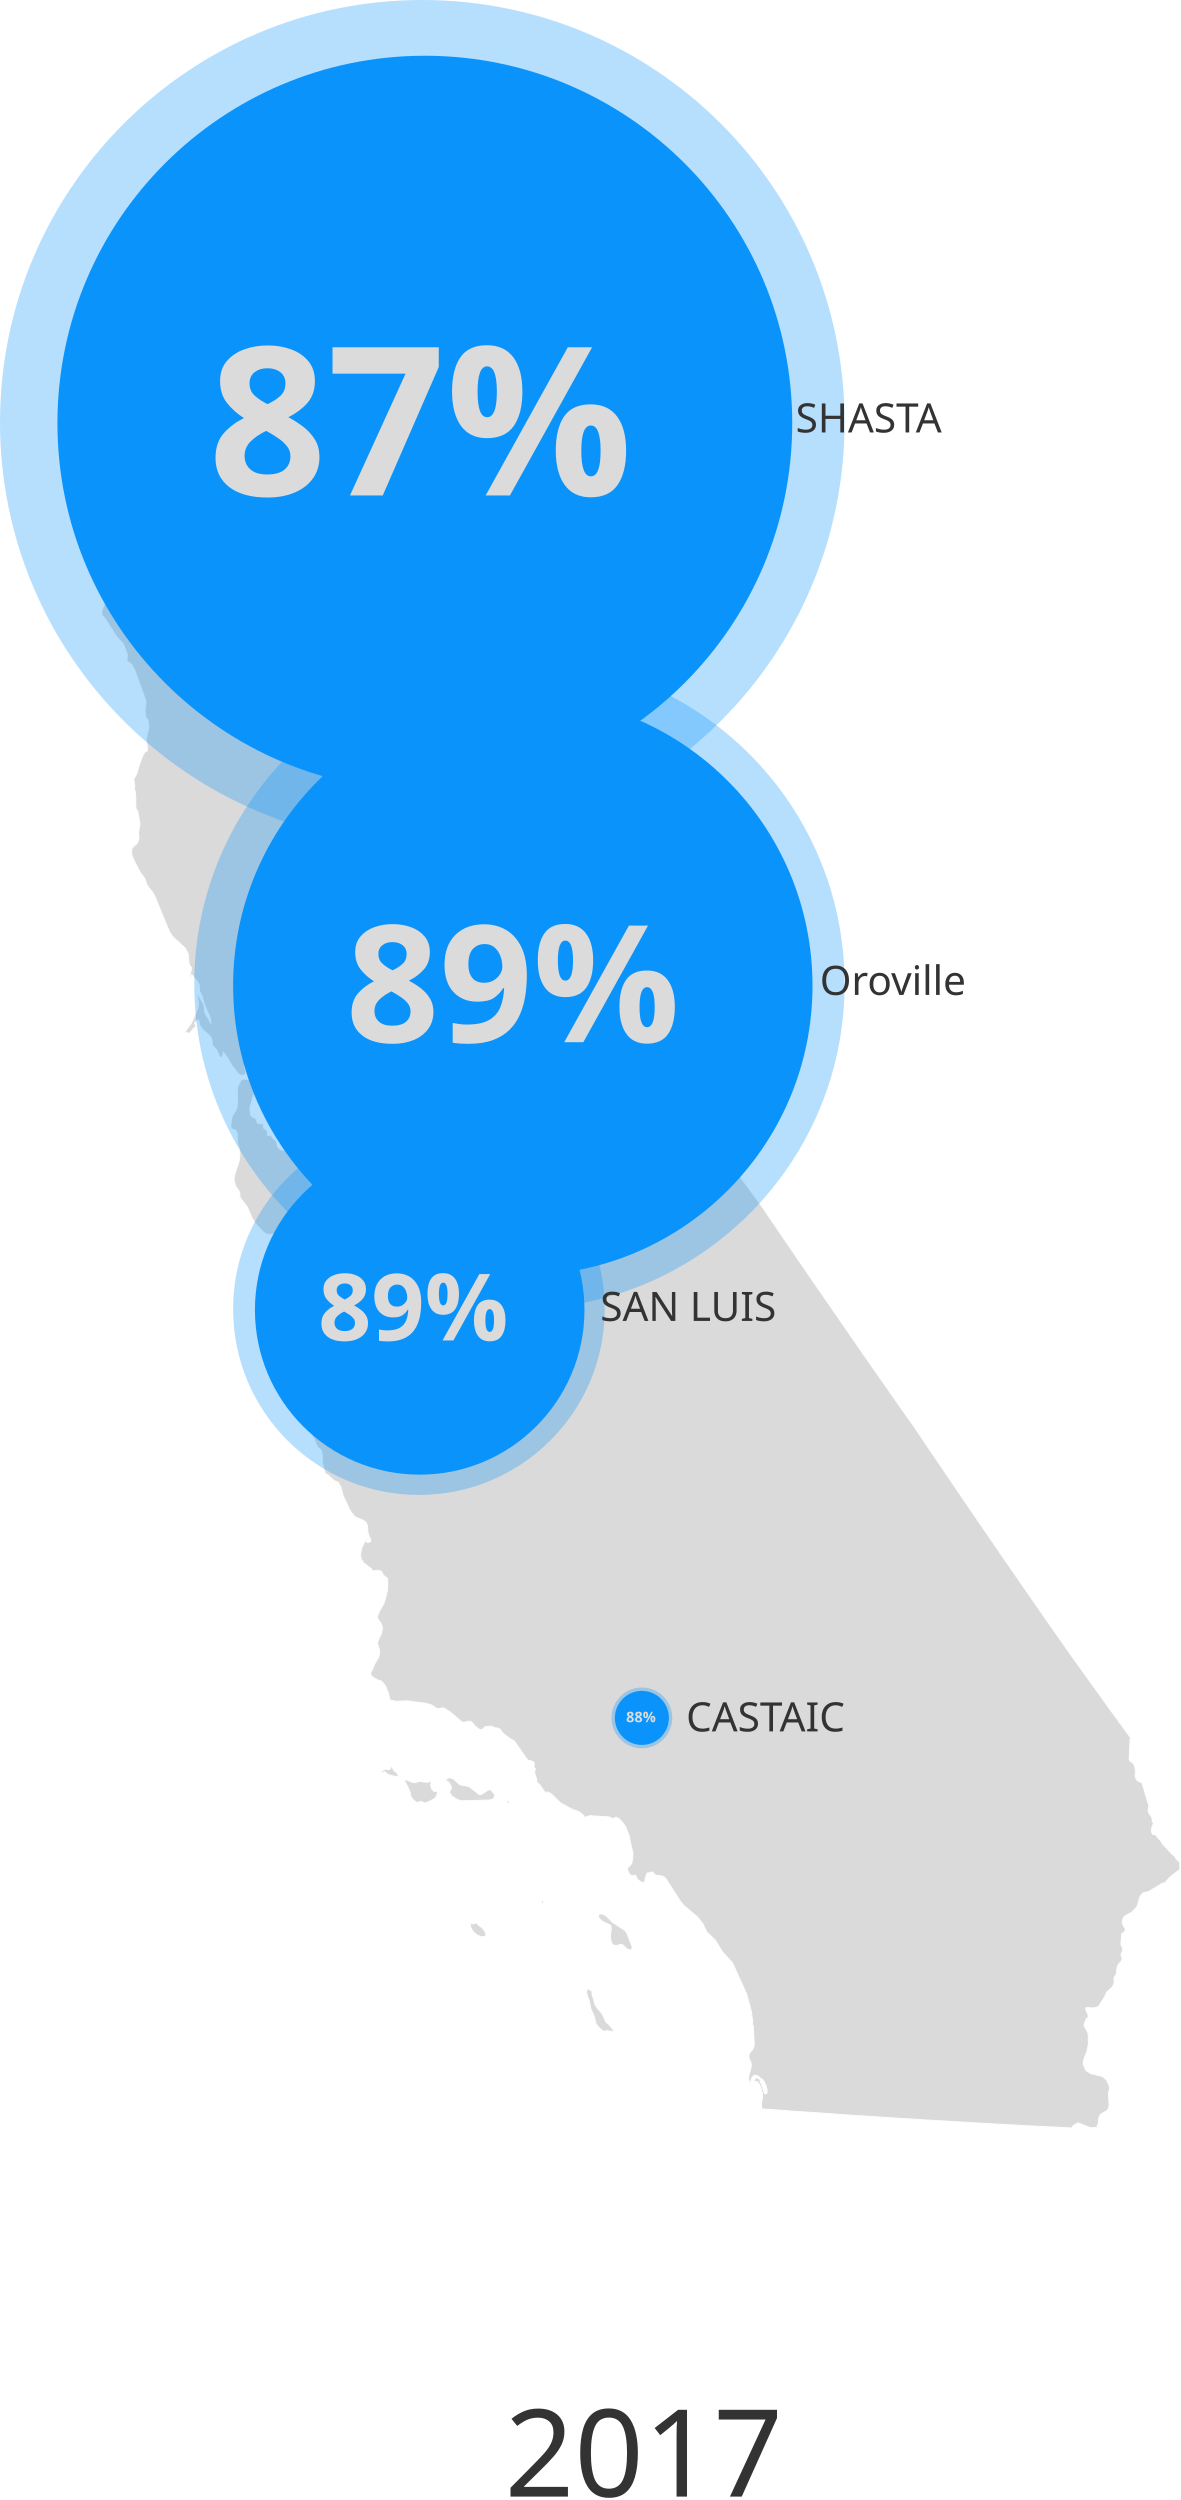
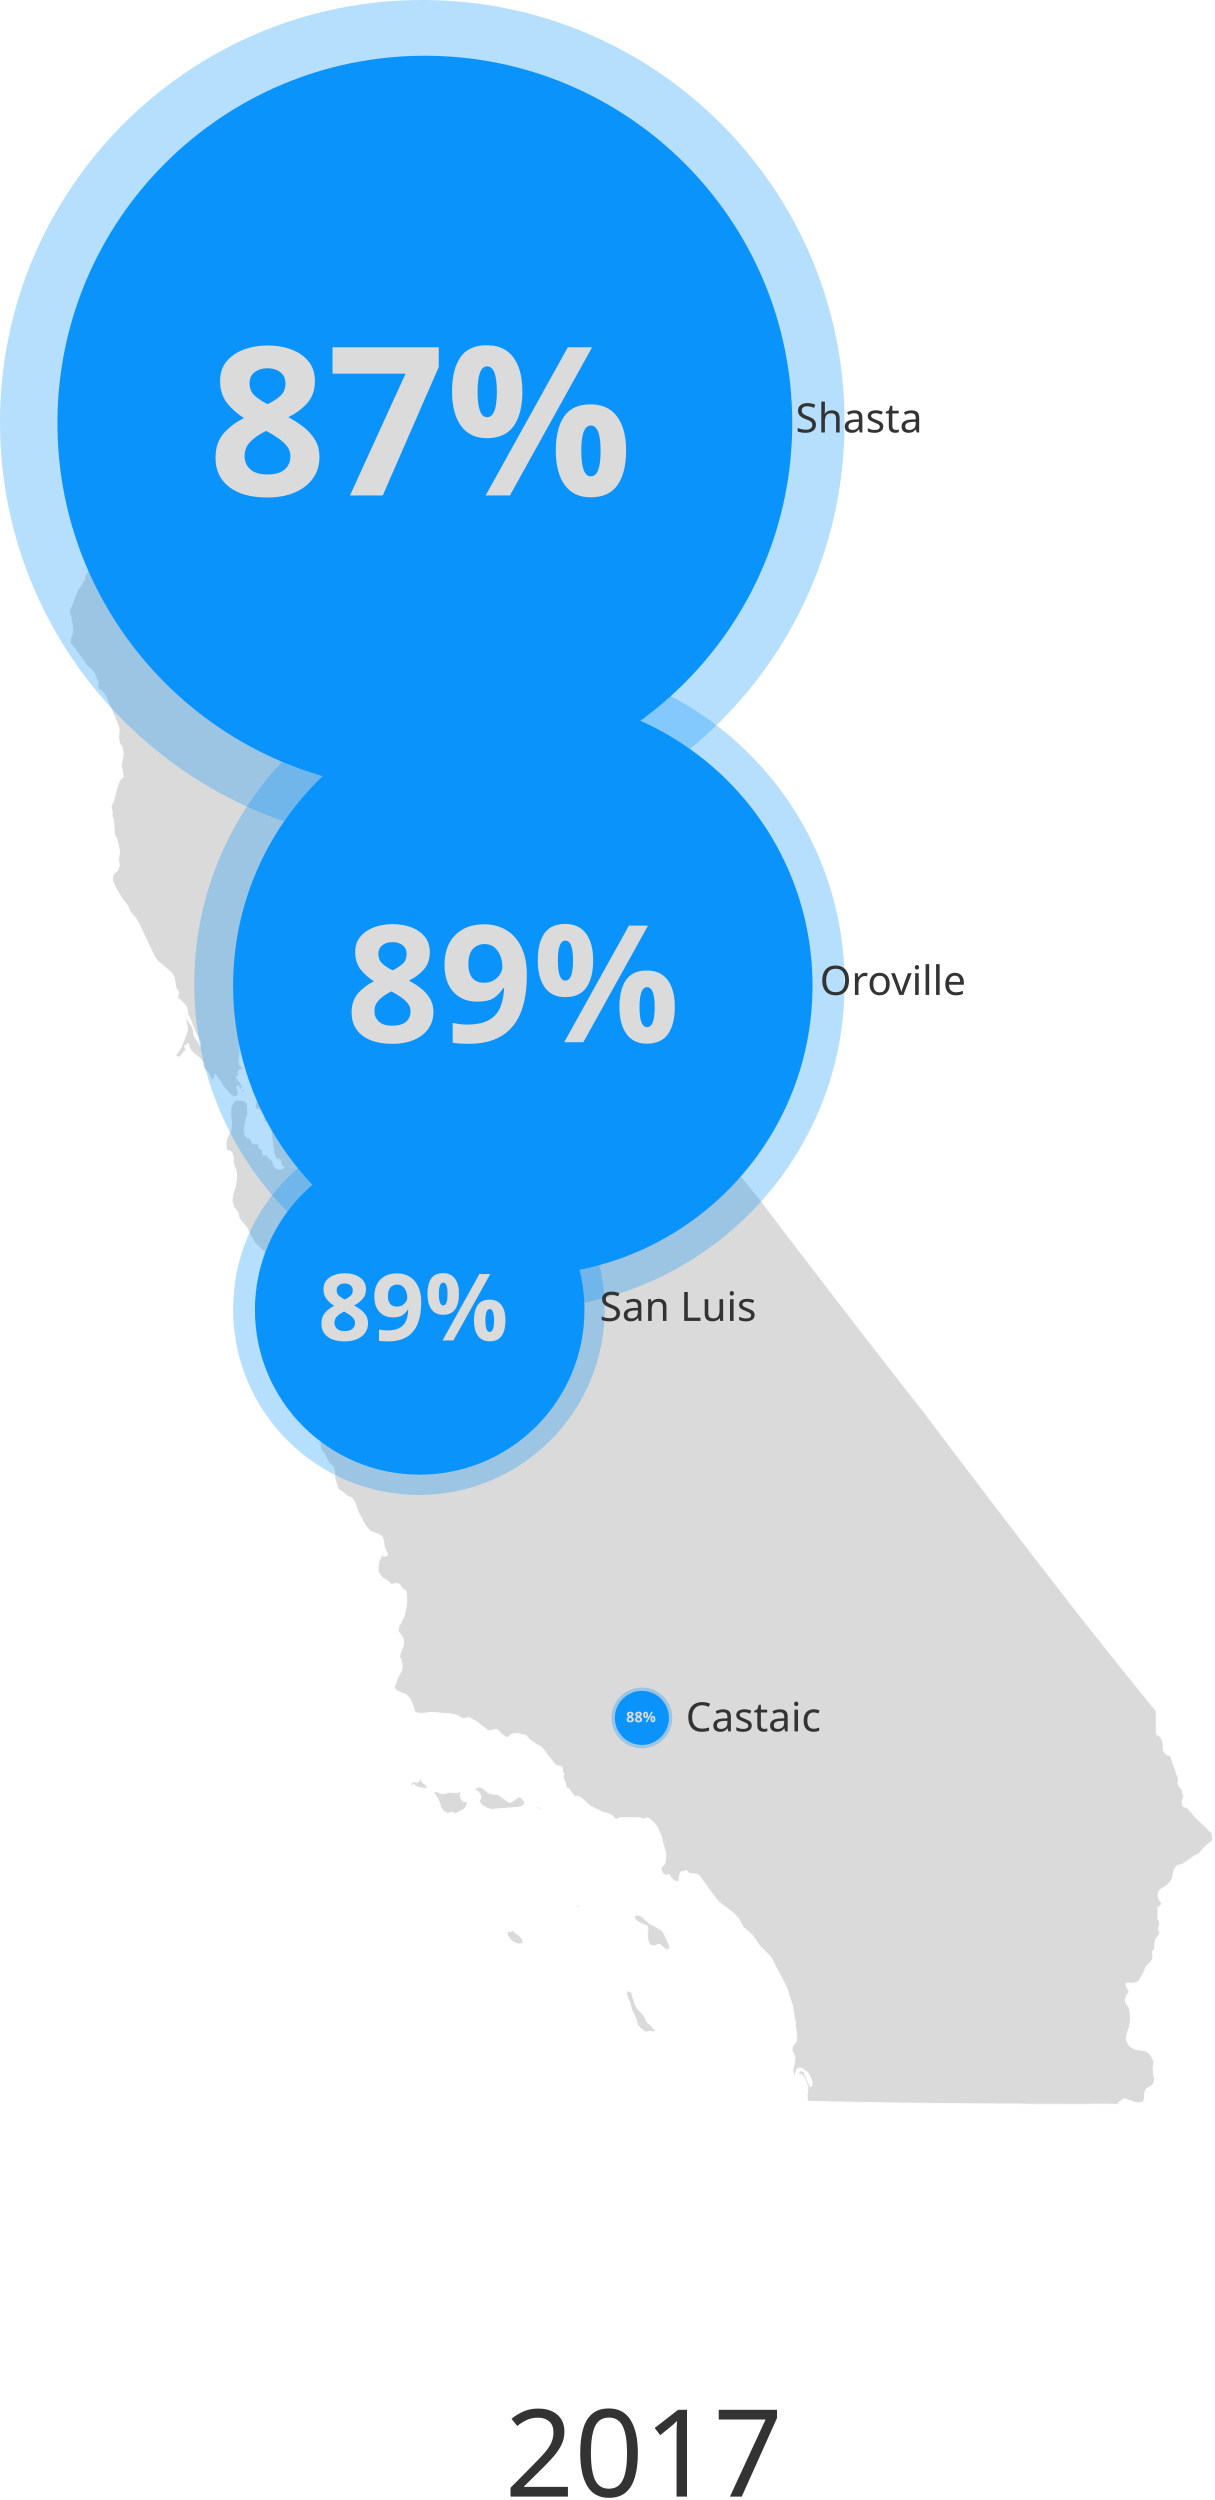
- <svg xmlns="http://www.w3.org/2000/svg" width="699px" height="1480px" viewBox="0 0 699 1480" version="1.1">
+ <svg xmlns="http://www.w3.org/2000/svg" width="719px" height="1480px" viewBox="0 0 719 1480" version="1.1">
  <defs />
  <g id="Page-1" stroke="none" stroke-width="1" fill="none" fill-rule="evenodd">
    <g id="Reservior" transform="translate(-9084, -183)">
      <g id="2017" transform="translate(9084, 183)">
-         <g id="US-States/State-Shapes/California" opacity="0.305" transform="translate(60, 194)">
+         <g id="US-States/State-Shapes/California" opacity="0.305" transform="translate(379.5, 727) rotate(-3) translate(-379.5, -727) translate(60, 194)">
          <path d="M298.715,1003.03 L296.563,998.311 L293.4,994.51 L292.128,992.458 L291.454,989.497 L291.117,988.727 L290.78,987.67 L290.512,986.45 L290.512,985.463 L290.313,984.545 L289.501,984.095 L288.491,983.714 L287.686,983.03 L287.15,985.385 L287.954,988.199 L288.965,990.943 L289.701,995.039 L291.922,1000.068 L292.733,1003.947 L294.142,1005.836 L295.827,1007.437 L297.168,1008.354 L297.91,1008.587 L298.447,1008.432 L298.983,1008.206 L299.526,1008.129 L301.61,1008.587 L302.552,1008.587 L303.494,1008.206 L300.468,1004.475 L298.715,1003.03 L298.715,1003.03 Z M225.529,947.29 L223.308,945.766 L223.04,945.315 L221.967,944.165 L221.156,944.709 L220.214,944.934 L219.278,944.787 L218.33,944.095 L218.735,947.212 L220.214,949.723 L222.434,951.549 L225.13,952.606 L227.749,952.155 L227.413,949.956 L225.529,947.29 L225.529,947.29 Z M310.218,949.039 L304.229,945.012 L303.019,944.398 L298.584,939.983 L296.7,939.074 L294.885,938.996 L294.074,940.294 L294.748,941.74 L296.295,943.178 L298.11,944.243 L299.526,944.787 L301.41,945.696 L301.878,947.29 L301.41,951.549 L301.479,953.904 L301.878,955.809 L302.751,957.177 L304.367,957.861 L305.109,957.783 L307.124,957.177 L307.935,957.107 L308.877,957.558 L311.16,959.835 L312.57,960.364 L313.849,960.061 L314.392,958.7 L311.098,950.477 L310.218,949.039 L310.218,949.039 Z M195.529,865.005 L194.993,862.572 L195.529,859.991 L194.189,860.831 L192.841,861.134 L188.33,860.528 L187.388,860.753 L186.515,861.134 L185.305,861.359 L183.689,860.979 L180.733,859.688 L179.186,860.069 L180.396,861.818 L181.675,864.399 L182.747,867.065 L183.015,869.039 L183.559,870.182 L184.899,871.775 L186.584,872.988 L187.925,872.988 L188.805,872.459 L189.541,872.537 L190.352,872.918 L191.562,873.369 L192.367,873.291 L196.74,871.091 L197.812,870.182 L198.624,868.736 L199.16,866.381 L196.939,866.529 L195.529,865.005 L195.529,865.005 Z M175.28,855.957 L174.675,855.273 L173.939,854.667 L173.128,854.131 L172.722,853.299 L172.392,852.312 L171.718,851.402 L171.113,853.221 L170.034,853.68 L167.751,853.377 L166.204,854.286 L165.798,855.273 L166.403,855.654 L167.545,854.745 L169.498,856.26 L171.381,857.1 L175.954,857.939 L175.686,856.874 L175.28,855.957 L175.28,855.957 Z M231.112,866.148 L230.575,865.775 L229.702,865.464 L228.492,866 L225.192,868.207 L224.587,868.363 L223.713,868.363 L217.793,863.715 L216.315,863.256 L213.152,862.805 L211.873,862.269 L208.312,859.004 L206.29,858.468 L205.685,858.468 L205.149,858.693 L204.275,859.307 L203.739,859.844 L204.138,860.295 L205.348,860.831 L206.159,861.818 L206.826,863.031 L207.37,864.469 L206.022,866.909 L207.507,869.272 L210.395,871.169 L212.953,872.078 L229.902,871.62 L231.786,871.014 L232.728,869.956 L232.996,868.511 L232.796,868.285 L231.112,866.148 L231.112,866.148 Z M638.346,909.948 L638.484,908.58 L636.325,906.458 L635.589,905.238 L634.915,904.476 L633.705,903.489 L628.122,897.48 L627.18,895.809 L626.843,895.428 L625.502,894.06 L625.234,893.672 L624.691,892.84 L624.423,892.537 L624.155,892.381 L623.818,892.234 L622.807,892.078 L622.401,891.853 L622.071,891.324 L621.796,890.64 L621.734,889.342 L621.734,888.425 L621.796,888.355 L622.339,886.831 L622.876,885.471 L622.271,884.329 L622.133,884.243 L622.002,882.121 L621.329,880.978 L620.455,879.991 L619.713,878.165 L619.713,877.481 L620.118,875.125 L620.118,874.286 L619.85,873.757 L619.582,873.291 L616.082,861.359 L614.13,860.675 L612.72,859.385 L611.977,857.333 L612.184,854.434 L612.046,853.151 L611.641,851.48 L610.967,849.949 L609.956,849.195 L608.883,848.589 L608.485,847.29 L609.083,835.281 L609.151,834.519 L597.112,818.017 L585.203,801.438 L572.826,784.174 L561.33,767.75 L551.168,753.144 L541.012,738.477 L530.918,723.801 L520.9,709.196 L510.875,694.513 L500.857,679.768 L490.894,665.092 L481.007,650.417 L469.572,634.21 L446.971,601.82 L435.805,585.544 L424.57,569.345 L413.404,553.076 L402.306,536.799 L391.277,520.523 L377.017,500.982 L362.818,481.44 L348.695,461.821 L334.634,442.195 L320.649,422.584 L306.718,402.895 L292.864,383.182 L279.078,363.493 L279.277,362.133 L280.219,356.576 L283.176,338.247 L286.07,320.004 L300.867,228.741 L303.762,210.498 L309.682,174.152 L312.57,155.893 L318.497,119.547 L321.384,101.451 L324.348,83.278 L327.236,65.175 L309.544,61.444 L291.853,57.728 L274.23,53.99 L256.607,50.119 L238.916,46.318 L221.293,42.361 L203.67,38.413 L186.041,34.371 L168.425,30.344 L150.802,26.24 L133.173,22.128 L115.619,17.946 L97.989,13.687 L80.435,9.357 L62.874,5.02 L45.32,0.69 L44.983,0.535 L43.099,0.076 L43.505,2.059 L43.574,3.116 L43.505,4.274 L41.415,13.236 L40.541,14.76 L38.19,18.102 L35.831,20.309 L35.701,20.916 L37.784,22.509 L40.61,26.085 L42.694,30.049 L42.357,32.855 L41.958,34.371 L42.357,36.959 L42.694,39.392 L43.099,40.465 L43.237,41.071 L42.694,43.652 L42.563,44.647 L42.762,45.626 L43.168,46.543 L43.704,47.305 L44.378,47.919 L43.099,49.435 L42.9,52.622 L42.831,58.863 L42.088,61.755 L39.599,67.079 L38.059,72.101 L35.226,78.405 L33.281,81.522 L31.795,85.019 L30.386,86.232 L29.911,87.755 L29.643,89.582 L29.712,90.958 L29.313,92.326 L30.792,96.733 L31.06,99.018 L30.523,101.218 L23.593,114.914 L19.488,119.469 L18.346,121.451 L19.756,120.993 L21.241,119.547 L25.476,114.3 L25.882,114.075 L28.639,115.132 L29.444,114.914 L29.98,115.676 L30.248,115.824 L28.708,117.798 L27.292,118.326 L25.745,118.257 L23.792,118.56 L22.582,119.547 L20.093,123.045 L19.151,123.729 L18.209,127.607 L17.274,129.349 L15.857,128.136 L15.046,126.923 L15.183,126.543 L15.926,124.646 L16.325,123.962 L13.705,126.465 L12.021,128.595 L10.542,131.408 L10.611,131.719 L10.742,132.24 L10.81,132.706 L10.473,132.784 L10.205,132.784 L9.937,133.01 L9.669,133.313 L9.332,134.378 L6.644,137.79 L5.832,139.088 L4.622,141.599 L3.481,144.109 L3.006,145.703 L2.408,147.079 L1.39,148.602 L0.655,150.04 L0.586,151.408 L1.26,153.763 L2.071,160.231 L2.071,162.811 L0.387,167.226 L0.118,169.581 L0.992,170.949 L1.865,171.781 L9.195,183.122 L12.495,186.62 L13.506,188.283 L15.321,193.312 L15.39,194.066 L15.115,196.344 L15.252,197.261 L15.72,197.727 L17.274,198.784 L17.81,199.313 L19.556,202.205 L26.281,220.681 L26.35,222.43 L25.813,226.845 L26.082,229.278 L26.35,230.638 L26.687,231.322 L27.429,231.866 L27.629,232.776 L27.766,233.848 L27.966,234.905 L28.096,236.577 L26.556,243.502 L27.36,249.736 L26.955,250.576 L25.745,251.26 L24.603,253.234 L22.919,257.416 L20.904,264.101 L19.151,267.373 L19.825,271.252 L19.426,273.001 L19.893,273.84 L20.161,275.356 L20.361,278.177 L20.361,282.888 L20.629,285.173 L21.578,286.316 L22.857,293.77 L22.788,294.827 L22.045,298.17 L21.977,299.164 L22.245,301.372 L22.245,302.437 L21.44,304.862 L20.498,306.012 L19.357,306.689 L18.078,308.212 L17.81,311.259 L19.151,315.052 L22.857,322.204 L25.944,326.463 L26.35,327.683 L26.687,329.277 L27.897,331.174 L30.118,333.917 L31.795,336.879 L40.273,357.485 L42.157,360.377 L49.693,367.372 L51.309,370.419 L51.976,376.723 L53.392,379.086 L52.382,384.03 L52.925,385.779 L52.987,385.095 L53.461,383.035 L56.961,387.147 L57.896,389.051 L58.034,389.883 L58.034,391.857 L58.164,392.774 L59.649,395.891 L61.801,402.739 L63.954,407.216 L64.696,409.579 L64.696,412.02 L63.816,409.735 L62.338,407.52 L61.128,405.094 L60.99,402.281 L60.523,400.446 L57.628,395.363 L56.486,393.684 L57.497,400.065 L57.229,402.817 L53.055,412.09 L50.367,415.58 L49.624,417.026 L51.508,417.64 L52.045,417.64 L52.65,417.329 L52.787,417.104 L52.849,416.878 L53.929,415.736 L54.465,414.974 L55.208,414.22 L56.349,413.614 L55.881,413.155 L55.675,412.696 L55.208,411.181 L55.881,411.095 L56.418,410.792 L56.961,410.341 L57.497,409.657 L58.233,412.93 L59.849,415.355 L63.885,418.93 L64.222,419.389 L64.964,420.454 L65.501,421.822 L65.7,424.636 L66.374,425.693 L67.921,427.076 L68.664,428.211 L69.874,431.406 L70.678,432.09 L71.551,431.631 L72.163,430.341 L72.163,428.748 L75.388,433.38 L77.004,436.419 L79.087,438.86 L79.899,440.15 L80.971,441.518 L82.518,442.498 L84.134,442.739 L85.344,441.814 L85.544,440.073 L85.007,438.479 L84.739,437.189 L85.881,436.194 L86.218,437.873 L87.029,438.705 L87.765,438.324 L87.902,436.73 L87.359,435.129 L85.544,432.541 L84.801,431.025 L85.344,430.87 L86.08,430.263 L86.554,430.038 L86.018,428.825 L86.286,427.753 L87.16,426.991 L89.312,426.688 L88.775,425.623 L87.16,423.718 L86.96,421.752 L87.964,415.961 L88.101,413.303 L90.859,413.839 L92.743,413.761 L94.358,412.626 L96.181,410.186 L102.768,416.645 L103.71,418.627 L103.847,419.614 L104.452,420.609 L105.387,421.371 L107.546,422.358 L110.84,424.939 L112.256,425.242 L113.198,425.242 L114.133,424.783 L117.097,422.731 L117.633,422.203 L118.108,421.441 L118.912,419.537 L119.249,419.008 L120.053,418.479 L121.47,418.021 L122.879,417.718 L123.959,417.943 L124.97,419.233 L124.832,420.531 L122.948,423.415 L125.974,425.242 L129.473,426.307 L128.669,427.372 L128.263,427.753 L127.658,428.056 L128.463,428.592 L129.604,428.748 L130.952,428.67 L132.1,428.444 L132.368,427.372 L133.241,427.372 L135.662,428.444 L136.604,428.592 L139.361,428.592 L140.977,427.978 L142.861,426.307 L145.687,422.809 L146.085,422.964 L145.35,425.164 L144.408,426.913 L143.129,428.211 L141.582,429.051 L140.77,429.198 L139.966,429.198 L139.093,429.276 L138.35,429.812 L138.02,430.644 L137.951,431.554 L138.151,432.238 L138.687,432.696 L141.919,432.774 L143.734,432.463 L144.607,431.554 L144.875,430.186 L145.219,429.509 L146.422,428.367 L146.965,428.141 L147.364,428.444 L147.77,428.825 L148.306,429.128 L148.712,429.051 L149.386,428.289 L149.723,428.141 L151.4,428.444 L152.542,429.128 L153.422,429.96 L157.458,435.665 L158.599,436.419 L159.204,437.337 L160.146,439.241 L160.82,441.138 L160.69,441.892 L159.61,441.06 L158.4,439.466 L157.32,437.57 L156.922,436.039 L155.643,436.039 L154.158,434.826 L152.074,432.09 L151.875,431.406 L151.875,430.566 L151.737,429.735 L151.07,429.051 L150.328,428.973 L149.654,429.276 L149.118,429.735 L148.643,429.882 L147.096,429.432 L146.292,429.579 L145.817,430.341 L145.618,431.173 L145.281,432.16 L144.944,432.999 L144.538,433.302 L143.871,433.225 L143.06,433.45 L142.386,433.909 L142.056,434.523 L142.386,434.826 L144.339,436.039 L142.792,436.583 L141.314,436.039 L138.687,434.134 L130.285,431.173 L127.122,429.128 L118.706,426.004 L117.028,426.159 L113.329,427.83 L111.582,427.978 L110.235,427.146 L108.014,424.099 L106.604,423.268 L104.989,423.19 L103.778,423.718 L99.742,426.765 L98.938,426.991 L97.927,426.913 L97.253,426.54 L96.648,426.004 L96.105,425.934 L95.094,428.056 L94.022,429.432 L92.674,430.419 L91.464,430.419 L92.743,434.297 L95.3,436.419 L97.322,438.86 L97.116,443.796 L95.5,447.302 L95.032,449.501 L96.181,450.714 L97.59,451.328 L100.952,453.769 L102.163,454.981 L99,455.665 L99.405,455.891 L100.347,456.73 L99.605,458.09 L100.148,458.471 L102.094,458.549 L102.836,459.381 L103.105,460.298 L103.778,464.488 L104.72,476.73 L105.257,479.085 L106.13,480.756 L107.883,481.137 L108.282,481.44 L108.55,481.977 L108.825,482.886 L108.825,483.415 L108.619,484.021 L108.488,484.627 L108.688,484.93 L109.224,485.171 L110.304,486.081 L109.093,486.843 L107.546,486.913 L106.068,486.462 L104.789,485.475 L104.184,484.021 L103.71,482.124 L103.105,480.686 L102.163,480.531 L101.489,479.699 L100.884,478.627 L100.217,477.943 L98.532,478.323 L98.264,477.484 L98.195,476.264 L98.065,475.354 L97.116,474.445 L96.38,474.142 L95.967,473.535 L96.105,471.786 L95.699,471.328 L93.279,471.18 L92.475,470.955 L91.663,468.669 L91.264,468.048 L90.728,467.674 L89.449,467.294 L88.913,466.835 L88.17,465.7 L88.17,464.938 L88.232,464.107 L87.902,462.739 L88.033,461.744 L89.649,455.51 L89.985,454.678 L90.591,454.22 L91.801,453.994 L90.659,453.769 L90.384,453.155 L90.591,452.393 L90.659,451.553 L90.453,447.302 L89.917,446.081 L88.5,445.405 L85.482,444.861 L83.928,444.861 L82.718,445.475 L80.765,449.12 L80.435,453.535 L80.634,458.09 L80.229,461.977 L79.424,463.726 L77.678,466.384 L76.935,468.669 L76.598,473.232 L77.272,474.289 L78.145,474.67 L79.019,474.896 L79.761,475.432 L80.497,477.414 L80.497,481.899 L80.971,483.943 L81.645,485.778 L81.982,487.985 L81.982,490.263 L81.776,492.315 L80.634,496.574 L79.218,500.298 L78.482,504.021 L79.424,508.133 L81.178,510.566 L81.913,512.089 L81.982,514.064 L82.45,515.432 L86.355,520.453 L89.312,527.223 L91.065,530.192 L95.837,535.276 L97.116,536.193 L98.663,536.799 L100.416,536.799 L102.094,536.496 L103.51,536.652 L104.521,538.175 L107.141,537.033 L109.293,537.258 L111.039,538.937 L112.524,542.124 L115.082,551.933 L116.286,555.058 L113.735,560.903 L114.271,561.44 L114.876,561.743 L115.55,561.743 L116.224,561.44 L116.354,562.279 L116.354,562.963 L116.155,563.577 L115.749,564.184 L114.133,563.266 L113.129,562.886 L112.387,563.803 L111.177,568.505 L110.166,570.41 L109.025,572.089 L107.746,573.457 L106.13,573.985 L105.057,572.998 L104.184,571.475 L102.836,570.565 L101.557,571.094 L100.279,572.47 L98.333,575.96 L99.405,576.644 L100.217,577.631 L100.952,578.323 L101.557,579.232 L101.626,580.686 L101.152,581.517 L99.742,581.37 L99.268,582.201 L99.206,584.02 L100.079,589.205 L100.079,593.604 L99.474,598.019 L99.474,598.859 L99.873,601.968 L99.873,603.181 L99.811,603.95 L99.873,604.556 L100.217,605.629 L100.884,606.461 L101.557,607.067 L102.094,607.829 L102.094,609.267 L102.231,610.332 L102.836,611.544 L103.641,612.469 L105.662,613.682 L111.651,620.452 L113.267,623.499 L115.749,631.256 L116.286,635.127 L116.829,637.11 L117.839,638.167 L119.517,638.773 L120.796,639.846 L121.807,641.136 L122.474,642.652 L122.948,644.401 L123.216,646.46 L123.285,648.668 L123.086,651.023 L123.148,653.067 L123.959,654.824 L125.974,657.793 L127.184,661.058 L127.995,662.582 L130.285,664.711 L130.752,667.144 L130.752,671.707 L132.499,678.392 L133.984,679.076 L137.752,682.504 L140.234,683.569 L141.919,686.608 L143.266,691.862 L145.219,695.733 L146.759,699.309 L148.444,701.967 L150.259,704.019 L155.038,706.001 L156.715,707.299 L157.389,708.737 L157.589,710.331 L157.795,713.152 L158.125,714.443 L159.204,716.953 L159.541,718.469 L158.262,719.075 L157.121,719.005 L156.784,718.321 L157.726,716.728 L157.32,715.966 L154.226,722.045 L153.491,725.62 L153.422,727.369 L153.889,729.04 L155.436,731.396 L159.473,734.365 L161.088,736.261 L161.494,735.881 L162.835,735.655 L164.451,735.733 L165.53,736.114 L166.066,736.798 L167.146,738.702 L167.751,739.153 L168.961,739.992 L169.429,740.599 L169.566,743.793 L169.36,747.369 L168.487,751.248 L167.345,755.119 L164.052,760.979 L163.378,763.257 L163.577,764.174 L165.393,766.84 L165.867,767.672 L166.135,768.589 L166.335,769.499 L166.335,770.633 L165.798,772.996 L164.052,776.727 L163.378,778.927 L164.052,780.598 L164.519,782.573 L164.788,784.633 L164.121,787.213 L163.172,788.884 L162.299,790.182 L161.556,791.628 L160.284,794.667 L159.342,796.183 L159.61,797.474 L160.353,798.624 L162.168,799.689 L164.251,800.909 L165.936,801.212 L168.287,804.244 L169.834,808.13 L170.907,812.382 L174.07,813.144 L181.269,812.918 L192.367,814.434 L195.866,815.507 L198.761,817.559 L202.728,817.108 L206.764,819.689 L213.627,825.549 L215.036,825.549 L216.789,825.083 L218.467,824.935 L219.609,825.775 L220.42,826.84 L221.898,828.355 L223.583,829.646 L224.862,830.104 L225.866,829.568 L226.608,828.736 L227.481,828.13 L231.318,827.897 L232.796,828.814 L234.612,829.04 L235.485,829.343 L236.227,829.949 L237.637,831.931 L241.941,835.281 L244.499,836.719 L251.966,847.438 L252.908,848.2 L254.661,848.511 L255.466,848.814 L256.14,849.498 L256.27,850.407 L256.14,851.48 L256.209,852.467 L257.082,853.299 L256.539,854.364 L256.539,855.802 L257.013,857.333 L257.549,858.771 L257.749,859.463 L257.817,860.753 L257.955,861.282 L258.292,861.663 L258.966,861.966 L259.365,862.347 L262.122,866.381 L263.875,867.982 L266.227,868.588 L265.216,868.13 L264.611,867.749 L264.074,867.749 L263.875,866.754 L266.227,867.827 L271.741,873.291 L278.809,877.177 L282.433,878.32 L285.128,880.294 L286.201,881.958 L287.748,881.352 L289.302,880.901 L300.331,881.585 L301.341,881.888 L302.015,882.424 L302.62,882.58 L303.494,882.346 L304.704,881.81 L306.45,882.65 L308.472,884.787 L310.418,887.516 L312.508,893.065 L313.519,898.095 L314.522,902.113 L314.729,904.018 L314.591,905.541 L314.055,908.813 L313.25,910.104 L311.965,911.246 L311.366,912.84 L312.508,915.35 L312.975,915.809 L313.718,916.268 L314.522,916.485 L315.334,916.19 L316.138,916.112 L316.743,917.177 L317.348,918.467 L318.022,919.159 L318.696,919.54 L319.5,920.146 L320.312,920.597 L321.185,920.52 L321.653,919.913 L321.852,919.159 L321.921,918.164 L322.863,915.281 L323.406,914.736 L324.41,914.736 L325.015,914.589 L325.689,914.286 L326.431,914.208 L328.047,916.112 L329.257,916.338 L330.804,916.408 L332.75,916.944 L334.029,917.931 L342.576,931.238 L344.797,934.06 L352.938,940.9 L356.032,944.787 L358.452,949.878 L359.862,951.091 L362.818,953.982 L363.898,955.272 L367.528,961.281 L373.654,968.051 L382.126,986.761 L384.821,997.021 L385.557,1002.493 L385.488,1004.405 L385.962,1005.758 L386.499,1016.345 L386.23,1017.938 L385.22,1019.835 L384.216,1020.752 L383.473,1021.739 L383.274,1023.939 L384.683,1027.514 L384.752,1029.038 L384.346,1031.09 L383.136,1035.489 L383.205,1036.562 L383.673,1038.466 L383.81,1039.827 L384.285,1039.003 L385.158,1035.878 L386.024,1034.891 L387.104,1034.518 L387.64,1034.588 L388.919,1035.124 L390.067,1036.181 L391.683,1037.324 L392.35,1038.319 L393.361,1040.518 L394.103,1043.029 L394.103,1044.926 L393.429,1045.688 L392.487,1045.229 L392.082,1043.783 L391.277,1041.661 L390.734,1039.601 L389.93,1038.544 L389.998,1037.168 L388.651,1036.259 L387.578,1036.034 L386.705,1037.021 L385.962,1037.938 L388.114,1038.319 L389.593,1039.99 L390.535,1042.501 L391.408,1045.765 L391.339,1048.354 L390.734,1050.709 L390.803,1053.67 L391.277,1054.518 L396.922,1054.898 L402.505,1055.272 L408.157,1055.73 L413.809,1056.111 L419.392,1056.492 L425.044,1056.873 L430.696,1057.246 L436.341,1057.705 L441.925,1058.085 L447.576,1058.466 L453.228,1058.777 L458.812,1059.15 L464.464,1059.531 L470.109,1059.912 L475.76,1060.215 L486.996,1060.969 L492.648,1061.28 L498.231,1061.583 L503.883,1061.964 L509.528,1062.267 L515.111,1062.57 L520.763,1062.959 L526.415,1063.262 L531.998,1063.565 L537.65,1063.868 L543.295,1064.172 L548.878,1064.475 L554.53,1064.778 L560.182,1065.003 L565.765,1065.299 L571.417,1065.617 L574.511,1065.765 L574.511,1065.921 L574.979,1064.63 L578.142,1062.718 L585.815,1065.687 L589.108,1065.384 L589.982,1063.946 L590.319,1062.112 L590.449,1060.293 L590.924,1058.544 L592.065,1057.324 L595.159,1055.583 L596.17,1054.362 L596.637,1052.232 L596.17,1045.54 L596.438,1044.242 L596.706,1043.332 L596.844,1042.345 L596.706,1040.977 L595.029,1037.246 L592.601,1035.194 L585.815,1033.601 L582.982,1031.852 L581.167,1027.895 L581.841,1024.397 L583.388,1020.752 L584.33,1016.415 L584.261,1010.484 L583.931,1009.038 L581.909,1005.618 L581.909,1004.094 L582.982,1001.351 L583.993,1000.449 L584.399,999.609 L584.062,998.467 L583.587,997.557 L582.92,996.112 L582.714,994.891 L583.525,994.433 L587.224,994.736 L589.17,994.363 L590.656,993.445 L594.087,987.896 L595.097,985.54 L595.971,984.615 L597.648,983.107 L598.865,981.809 L599.195,981.125 L599.601,979.835 L599.463,977.55 L599.67,976.189 L600.337,975.731 L600.674,975.272 L600.88,974.137 L601.079,971.93 L601.684,969.489 L602.695,968.199 L603.706,967.134 L604.373,965.774 L603.768,963.792 L603.568,962.649 L604.043,962.198 L604.373,961.662 L604.579,960.519 L604.648,959.307 L604.442,958.7 L603.637,957.48 L603.706,954.969 L603.974,952.381 L603.974,950.865 L605.521,949.8 L606.188,948.969 L606.188,948.044 L604.985,945.844 L604.51,944.631 L604.373,943.411 L605.115,941.211 L606.463,939.983 L609.688,938.242 L611.035,937.022 L612.452,935.576 L613.525,933.757 L614.604,929.497 L615.608,927.748 L616.956,926.45 L619.782,925.922 L628.122,920.893 L629.6,920.675 L632.357,917.558 L635.183,915.125 L637.741,913.446 L638.546,912.156 L638.346,909.948 L638.346,909.948 Z M45.389,446.011 L44.983,446.462 L45.052,446.765 L44.983,446.921 L45.052,446.765 L45.114,446.843 L44.983,446.998 L45.458,446.081 L45.389,446.159 L45.389,446.011 L45.389,446.011 Z M88.569,438.557 L88.438,438.782 L88.101,438.705 L87.833,439.086 L87.765,439.917 L87.765,439.995 L88.17,440.376 L88.775,440.298 L89.38,439.163 L89.312,439.163 L89.38,439.163 L88.569,438.557 L88.569,438.557 Z M91.801,443.423 L91.801,444.713 L91.869,444.783 L92.475,446.081 L92.612,445.778 L92.612,445.708 L92.206,445.405 L92.612,443.726 L91.801,443.423 L91.801,443.423 Z M242.952,873.369 L241.941,872.918 L241.336,872.382 L240.532,871.923 L239.789,871.775 L239.59,872.078 L239.727,872.382 L240.869,873.369 L241.542,873.369 L242.546,873.68 L243.626,873.602 L243.557,873.291 L242.952,873.369 L242.952,873.369 Z M261.991,931.091 L261.448,931.316 L260.643,931.394 L260.375,931.542 L260.513,932.008 L260.643,932.917 L260.843,933.446 L260.843,933.516 L261.854,932.008 L261.991,931.168 L261.922,931.168 L261.991,931.091 L261.991,931.091 Z" id="Fill-92" fill="#878787" />
          <path d="M298.715,1003.03 L296.563,998.311 L293.4,994.51 L292.128,992.458 L291.454,989.497 L291.117,988.727 L290.78,987.67 L290.512,986.45 L290.512,985.463 L290.313,984.545 L289.501,984.095 L288.491,983.714 L287.686,983.03 L287.15,985.385 L287.954,988.199 L288.965,990.943 L289.701,995.039 L291.922,1000.068 L292.733,1003.947 L294.142,1005.836 L295.827,1007.437 L297.168,1008.354 L297.91,1008.587 L298.447,1008.432 L298.983,1008.206 L299.526,1008.129 L301.61,1008.587 L302.552,1008.587 L303.494,1008.206 L300.468,1004.475 L298.715,1003.03 L298.715,1003.03 Z M225.529,947.29 L223.308,945.766 L223.04,945.315 L221.967,944.165 L221.156,944.709 L220.214,944.934 L219.278,944.787 L218.33,944.095 L218.735,947.212 L220.214,949.723 L222.434,951.549 L225.13,952.606 L227.749,952.155 L227.413,949.956 L225.529,947.29 L225.529,947.29 Z M310.218,949.039 L304.229,945.012 L303.019,944.398 L298.584,939.983 L296.7,939.074 L294.885,938.996 L294.074,940.294 L294.748,941.74 L296.295,943.178 L298.11,944.243 L299.526,944.787 L301.41,945.696 L301.878,947.29 L301.41,951.549 L301.479,953.904 L301.878,955.809 L302.751,957.177 L304.367,957.861 L305.109,957.783 L307.124,957.177 L307.935,957.107 L308.877,957.558 L311.16,959.835 L312.57,960.364 L313.849,960.061 L314.392,958.7 L311.098,950.477 L310.218,949.039 L310.218,949.039 Z M195.529,865.005 L194.993,862.572 L195.529,859.991 L194.189,860.831 L192.841,861.134 L188.33,860.528 L187.388,860.753 L186.515,861.134 L185.305,861.359 L183.689,860.979 L180.733,859.688 L179.186,860.069 L180.396,861.818 L181.675,864.399 L182.747,867.065 L183.015,869.039 L183.559,870.182 L184.899,871.775 L186.584,872.988 L187.925,872.988 L188.805,872.459 L189.541,872.537 L190.352,872.918 L191.562,873.369 L192.367,873.291 L196.74,871.091 L197.812,870.182 L198.624,868.736 L199.16,866.381 L196.939,866.529 L195.529,865.005 L195.529,865.005 Z M175.28,855.957 L174.675,855.273 L173.939,854.667 L173.128,854.131 L172.722,853.299 L172.392,852.312 L171.718,851.402 L171.113,853.221 L170.034,853.68 L167.751,853.377 L166.204,854.286 L165.798,855.273 L166.403,855.654 L167.545,854.745 L169.498,856.26 L171.381,857.1 L175.954,857.939 L175.686,856.874 L175.28,855.957 L175.28,855.957 Z M231.112,866.148 L230.575,865.775 L229.702,865.464 L228.492,866 L225.192,868.207 L224.587,868.363 L223.713,868.363 L217.793,863.715 L216.315,863.256 L213.152,862.805 L211.873,862.269 L208.312,859.004 L206.29,858.468 L205.685,858.468 L205.149,858.693 L204.275,859.307 L203.739,859.844 L204.138,860.295 L205.348,860.831 L206.159,861.818 L206.826,863.031 L207.37,864.469 L206.022,866.909 L207.507,869.272 L210.395,871.169 L212.953,872.078 L229.902,871.62 L231.786,871.014 L232.728,869.956 L232.996,868.511 L232.796,868.285 L231.112,866.148 L231.112,866.148 Z M638.346,909.948 L638.484,908.58 L636.325,906.458 L635.589,905.238 L634.915,904.476 L633.705,903.489 L628.122,897.48 L627.18,895.809 L626.843,895.428 L625.502,894.06 L625.234,893.672 L624.691,892.84 L624.423,892.537 L624.155,892.381 L623.818,892.234 L622.807,892.078 L622.401,891.853 L622.071,891.324 L621.796,890.64 L621.734,889.342 L621.734,888.425 L621.796,888.355 L622.339,886.831 L622.876,885.471 L622.271,884.329 L622.133,884.243 L622.002,882.121 L621.329,880.978 L620.455,879.991 L619.713,878.165 L619.713,877.481 L620.118,875.125 L620.118,874.286 L619.85,873.757 L619.582,873.291 L616.082,861.359 L614.13,860.675 L612.72,859.385 L611.977,857.333 L612.184,854.434 L612.046,853.151 L611.641,851.48 L610.967,849.949 L609.956,849.195 L608.883,848.589 L608.485,847.29 L609.083,835.281 L609.151,834.519 L597.112,818.017 L585.203,801.438 L572.826,784.174 L561.33,767.75 L551.168,753.144 L541.012,738.477 L530.918,723.801 L520.9,709.196 L510.875,694.513 L500.857,679.768 L490.894,665.092 L481.007,650.417 L469.572,634.21 L446.971,601.82 L435.805,585.544 L424.57,569.345 L413.404,553.076 L402.306,536.799 L391.277,520.523 L377.017,500.982 L362.818,481.44 L348.695,461.821 L334.634,442.195 L320.649,422.584 L306.718,402.895 L292.864,383.182 L279.078,363.493 L279.277,362.133 L280.219,356.576 L283.176,338.247 L286.07,320.004 L300.867,228.741 L303.762,210.498 L309.682,174.152 L312.57,155.893 L318.497,119.547 L321.384,101.451 L324.348,83.278 L327.236,65.175 L309.544,61.444 L291.853,57.728 L274.23,53.99 L256.607,50.119 L238.916,46.318 L221.293,42.361 L203.67,38.413 L186.041,34.371 L168.425,30.344 L150.802,26.24 L133.173,22.128 L115.619,17.946 L97.989,13.687 L80.435,9.357 L62.874,5.02 L45.32,0.69 L44.983,0.535 L43.099,0.076 L43.505,2.059 L43.574,3.116 L43.505,4.274 L41.415,13.236 L40.541,14.76 L38.19,18.102 L35.831,20.309 L35.701,20.916 L37.784,22.509 L40.61,26.085 L42.694,30.049 L42.357,32.855 L41.958,34.371 L42.357,36.959 L42.694,39.392 L43.099,40.465 L43.237,41.071 L42.694,43.652 L42.563,44.647 L42.762,45.626 L43.168,46.543 L43.704,47.305 L44.378,47.919 L43.099,49.435 L42.9,52.622 L42.831,58.863 L42.088,61.755 L39.599,67.079 L38.059,72.101 L35.226,78.405 L33.281,81.522 L31.795,85.019 L30.386,86.232 L29.911,87.755 L29.643,89.582 L29.712,90.958 L29.313,92.326 L30.792,96.733 L31.06,99.018 L30.523,101.218 L23.593,114.914 L19.488,119.469 L18.346,121.451 L19.756,120.993 L21.241,119.547 L25.476,114.3 L25.882,114.075 L28.639,115.132 L29.444,114.914 L29.98,115.676 L30.248,115.824 L28.708,117.798 L27.292,118.326 L25.745,118.257 L23.792,118.56 L22.582,119.547 L20.093,123.045 L19.151,123.729 L18.209,127.607 L17.274,129.349 L15.857,128.136 L15.046,126.923 L15.183,126.543 L15.926,124.646 L16.325,123.962 L13.705,126.465 L12.021,128.595 L10.542,131.408 L10.611,131.719 L10.742,132.24 L10.81,132.706 L10.473,132.784 L10.205,132.784 L9.937,133.01 L9.669,133.313 L9.332,134.378 L6.644,137.79 L5.832,139.088 L4.622,141.599 L3.481,144.109 L3.006,145.703 L2.408,147.079 L1.39,148.602 L0.655,150.04 L0.586,151.408 L1.26,153.763 L2.071,160.231 L2.071,162.811 L0.387,167.226 L0.118,169.581 L0.992,170.949 L1.865,171.781 L9.195,183.122 L12.495,186.62 L13.506,188.283 L15.321,193.312 L15.39,194.066 L15.115,196.344 L15.252,197.261 L15.72,197.727 L17.274,198.784 L17.81,199.313 L19.556,202.205 L26.281,220.681 L26.35,222.43 L25.813,226.845 L26.082,229.278 L26.35,230.638 L26.687,231.322 L27.429,231.866 L27.629,232.776 L27.766,233.848 L27.966,234.905 L28.096,236.577 L26.556,243.502 L27.36,249.736 L26.955,250.576 L25.745,251.26 L24.603,253.234 L22.919,257.416 L20.904,264.101 L19.151,267.373 L19.825,271.252 L19.426,273.001 L19.893,273.84 L20.161,275.356 L20.361,278.177 L20.361,282.888 L20.629,285.173 L21.578,286.316 L22.857,293.77 L22.788,294.827 L22.045,298.17 L21.977,299.164 L22.245,301.372 L22.245,302.437 L21.44,304.862 L20.498,306.012 L19.357,306.689 L18.078,308.212 L17.81,311.259 L19.151,315.052 L22.857,322.204 L25.944,326.463 L26.35,327.683 L26.687,329.277 L27.897,331.174 L30.118,333.917 L31.795,336.879 L40.273,357.485 L42.157,360.377 L49.693,367.372 L51.309,370.419 L51.976,376.723 L53.392,379.086 L52.382,384.03 L52.925,385.779 L52.987,385.095 L53.461,383.035 L56.961,387.147 L57.896,389.051 L58.034,389.883 L58.034,391.857 L58.164,392.774 L59.649,395.891 L61.801,402.739 L63.954,407.216 L64.696,409.579 L64.696,412.02 L63.816,409.735 L62.338,407.52 L61.128,405.094 L60.99,402.281 L60.523,400.446 L57.628,395.363 L56.486,393.684 L57.497,400.065 L57.229,402.817 L53.055,412.09 L50.367,415.58 L49.624,417.026 L51.508,417.64 L52.045,417.64 L52.65,417.329 L52.787,417.104 L52.849,416.878 L53.929,415.736 L54.465,414.974 L55.208,414.22 L56.349,413.614 L55.881,413.155 L55.675,412.696 L55.208,411.181 L55.881,411.095 L56.418,410.792 L56.961,410.341 L57.497,409.657 L58.233,412.93 L59.849,415.355 L63.885,418.93 L64.222,419.389 L64.964,420.454 L65.501,421.822 L65.7,424.636 L66.374,425.693 L67.921,427.076 L68.664,428.211 L69.874,431.406 L70.678,432.09 L71.551,431.631 L72.163,430.341 L72.163,428.748 L75.388,433.38 L77.004,436.419 L79.087,438.86 L79.899,440.15 L80.971,441.518 L82.518,442.498 L84.134,442.739 L85.344,441.814 L85.544,440.073 L85.007,438.479 L84.739,437.189 L85.881,436.194 L86.218,437.873 L87.029,438.705 L87.765,438.324 L87.902,436.73 L87.359,435.129 L85.544,432.541 L84.801,431.025 L85.344,430.87 L86.08,430.263 L86.554,430.038 L86.018,428.825 L86.286,427.753 L87.16,426.991 L89.312,426.688 L88.775,425.623 L87.16,423.718 L86.96,421.752 L87.964,415.961 L88.101,413.303 L90.859,413.839 L92.743,413.761 L94.358,412.626 L96.181,410.186 L102.768,416.645 L103.71,418.627 L103.847,419.614 L104.452,420.609 L105.387,421.371 L107.546,422.358 L110.84,424.939 L112.256,425.242 L113.198,425.242 L114.133,424.783 L117.097,422.731 L117.633,422.203 L118.108,421.441 L118.912,419.537 L119.249,419.008 L120.053,418.479 L121.47,418.021 L122.879,417.718 L123.959,417.943 L124.97,419.233 L124.832,420.531 L122.948,423.415 L125.974,425.242 L129.473,426.307 L128.669,427.372 L128.263,427.753 L127.658,428.056 L128.463,428.592 L129.604,428.748 L130.952,428.67 L132.1,428.444 L132.368,427.372 L133.241,427.372 L135.662,428.444 L136.604,428.592 L139.361,428.592 L140.977,427.978 L142.861,426.307 L145.687,422.809 L146.085,422.964 L145.35,425.164 L144.408,426.913 L143.129,428.211 L141.582,429.051 L140.77,429.198 L139.966,429.198 L139.093,429.276 L138.35,429.812 L138.02,430.644 L137.951,431.554 L138.151,432.238 L138.687,432.696 L141.919,432.774 L143.734,432.463 L144.607,431.554 L144.875,430.186 L145.219,429.509 L146.422,428.367 L146.965,428.141 L147.364,428.444 L147.77,428.825 L148.306,429.128 L148.712,429.051 L149.386,428.289 L149.723,428.141 L151.4,428.444 L152.542,429.128 L153.422,429.96 L157.458,435.665 L158.599,436.419 L159.204,437.337 L160.146,439.241 L160.82,441.138 L160.69,441.892 L159.61,441.06 L158.4,439.466 L157.32,437.57 L156.922,436.039 L155.643,436.039 L154.158,434.826 L152.074,432.09 L151.875,431.406 L151.875,430.566 L151.737,429.735 L151.07,429.051 L150.328,428.973 L149.654,429.276 L149.118,429.735 L148.643,429.882 L147.096,429.432 L146.292,429.579 L145.817,430.341 L145.618,431.173 L145.281,432.16 L144.944,432.999 L144.538,433.302 L143.871,433.225 L143.06,433.45 L142.386,433.909 L142.056,434.523 L142.386,434.826 L144.339,436.039 L142.792,436.583 L141.314,436.039 L138.687,434.134 L130.285,431.173 L127.122,429.128 L118.706,426.004 L117.028,426.159 L113.329,427.83 L111.582,427.978 L110.235,427.146 L108.014,424.099 L106.604,423.268 L104.989,423.19 L103.778,423.718 L99.742,426.765 L98.938,426.991 L97.927,426.913 L97.253,426.54 L96.648,426.004 L96.105,425.934 L95.094,428.056 L94.022,429.432 L92.674,430.419 L91.464,430.419 L92.743,434.297 L95.3,436.419 L97.322,438.86 L97.116,443.796 L95.5,447.302 L95.032,449.501 L96.181,450.714 L97.59,451.328 L100.952,453.769 L102.163,454.981 L99,455.665 L99.405,455.891 L100.347,456.73 L99.605,458.09 L100.148,458.471 L102.094,458.549 L102.836,459.381 L103.105,460.298 L103.778,464.488 L104.72,476.73 L105.257,479.085 L106.13,480.756 L107.883,481.137 L108.282,481.44 L108.55,481.977 L108.825,482.886 L108.825,483.415 L108.619,484.021 L108.488,484.627 L108.688,484.93 L109.224,485.171 L110.304,486.081 L109.093,486.843 L107.546,486.913 L106.068,486.462 L104.789,485.475 L104.184,484.021 L103.71,482.124 L103.105,480.686 L102.163,480.531 L101.489,479.699 L100.884,478.627 L100.217,477.943 L98.532,478.323 L98.264,477.484 L98.195,476.264 L98.065,475.354 L97.116,474.445 L96.38,474.142 L95.967,473.535 L96.105,471.786 L95.699,471.328 L93.279,471.18 L92.475,470.955 L91.663,468.669 L91.264,468.048 L90.728,467.674 L89.449,467.294 L88.913,466.835 L88.17,465.7 L88.17,464.938 L88.232,464.107 L87.902,462.739 L88.033,461.744 L89.649,455.51 L89.985,454.678 L90.591,454.22 L91.801,453.994 L90.659,453.769 L90.384,453.155 L90.591,452.393 L90.659,451.553 L90.453,447.302 L89.917,446.081 L88.5,445.405 L85.482,444.861 L83.928,444.861 L82.718,445.475 L80.765,449.12 L80.435,453.535 L80.634,458.09 L80.229,461.977 L79.424,463.726 L77.678,466.384 L76.935,468.669 L76.598,473.232 L77.272,474.289 L78.145,474.67 L79.019,474.896 L79.761,475.432 L80.497,477.414 L80.497,481.899 L80.971,483.943 L81.645,485.778 L81.982,487.985 L81.982,490.263 L81.776,492.315 L80.634,496.574 L79.218,500.298 L78.482,504.021 L79.424,508.133 L81.178,510.566 L81.913,512.089 L81.982,514.064 L82.45,515.432 L86.355,520.453 L89.312,527.223 L91.065,530.192 L95.837,535.276 L97.116,536.193 L98.663,536.799 L100.416,536.799 L102.094,536.496 L103.51,536.652 L104.521,538.175 L107.141,537.033 L109.293,537.258 L111.039,538.937 L112.524,542.124 L115.082,551.933 L116.286,555.058 L113.735,560.903 L114.271,561.44 L114.876,561.743 L115.55,561.743 L116.224,561.44 L116.354,562.279 L116.354,562.963 L116.155,563.577 L115.749,564.184 L114.133,563.266 L113.129,562.886 L112.387,563.803 L111.177,568.505 L110.166,570.41 L109.025,572.089 L107.746,573.457 L106.13,573.985 L105.057,572.998 L104.184,571.475 L102.836,570.565 L101.557,571.094 L100.279,572.47 L98.333,575.96 L99.405,576.644 L100.217,577.631 L100.952,578.323 L101.557,579.232 L101.626,580.686 L101.152,581.517 L99.742,581.37 L99.268,582.201 L99.206,584.02 L100.079,589.205 L100.079,593.604 L99.474,598.019 L99.474,598.859 L99.873,601.968 L99.873,603.181 L99.811,603.95 L99.873,604.556 L100.217,605.629 L100.884,606.461 L101.557,607.067 L102.094,607.829 L102.094,609.267 L102.231,610.332 L102.836,611.544 L103.641,612.469 L105.662,613.682 L111.651,620.452 L113.267,623.499 L115.749,631.256 L116.286,635.127 L116.829,637.11 L117.839,638.167 L119.517,638.773 L120.796,639.846 L121.807,641.136 L122.474,642.652 L122.948,644.401 L123.216,646.46 L123.285,648.668 L123.086,651.023 L123.148,653.067 L123.959,654.824 L125.974,657.793 L127.184,661.058 L127.995,662.582 L130.285,664.711 L130.752,667.144 L130.752,671.707 L132.499,678.392 L133.984,679.076 L137.752,682.504 L140.234,683.569 L141.919,686.608 L143.266,691.862 L145.219,695.733 L146.759,699.309 L148.444,701.967 L150.259,704.019 L155.038,706.001 L156.715,707.299 L157.389,708.737 L157.589,710.331 L157.795,713.152 L158.125,714.443 L159.204,716.953 L159.541,718.469 L158.262,719.075 L157.121,719.005 L156.784,718.321 L157.726,716.728 L157.32,715.966 L154.226,722.045 L153.491,725.62 L153.422,727.369 L153.889,729.04 L155.436,731.396 L159.473,734.365 L161.088,736.261 L161.494,735.881 L162.835,735.655 L164.451,735.733 L165.53,736.114 L166.066,736.798 L167.146,738.702 L167.751,739.153 L168.961,739.992 L169.429,740.599 L169.566,743.793 L169.36,747.369 L168.487,751.248 L167.345,755.119 L164.052,760.979 L163.378,763.257 L163.577,764.174 L165.393,766.84 L165.867,767.672 L166.135,768.589 L166.335,769.499 L166.335,770.633 L165.798,772.996 L164.052,776.727 L163.378,778.927 L164.052,780.598 L164.519,782.573 L164.788,784.633 L164.121,787.213 L163.172,788.884 L162.299,790.182 L161.556,791.628 L160.284,794.667 L159.342,796.183 L159.61,797.474 L160.353,798.624 L162.168,799.689 L164.251,800.909 L165.936,801.212 L168.287,804.244 L169.834,808.13 L170.907,812.382 L174.07,813.144 L181.269,812.918 L192.367,814.434 L195.866,815.507 L198.761,817.559 L202.728,817.108 L206.764,819.689 L213.627,825.549 L215.036,825.549 L216.789,825.083 L218.467,824.935 L219.609,825.775 L220.42,826.84 L221.898,828.355 L223.583,829.646 L224.862,830.104 L225.866,829.568 L226.608,828.736 L227.481,828.13 L231.318,827.897 L232.796,828.814 L234.612,829.04 L235.485,829.343 L236.227,829.949 L237.637,831.931 L241.941,835.281 L244.499,836.719 L251.966,847.438 L252.908,848.2 L254.661,848.511 L255.466,848.814 L256.14,849.498 L256.27,850.407 L256.14,851.48 L256.209,852.467 L257.082,853.299 L256.539,854.364 L256.539,855.802 L257.013,857.333 L257.549,858.771 L257.749,859.463 L257.817,860.753 L257.955,861.282 L258.292,861.663 L258.966,861.966 L259.365,862.347 L262.122,866.381 L263.875,867.982 L266.227,868.588 L265.216,868.13 L264.611,867.749 L264.074,867.749 L263.875,866.754 L266.227,867.827 L271.741,873.291 L278.809,877.177 L282.433,878.32 L285.128,880.294 L286.201,881.958 L287.748,881.352 L289.302,880.901 L300.331,881.585 L301.341,881.888 L302.015,882.424 L302.62,882.58 L303.494,882.346 L304.704,881.81 L306.45,882.65 L308.472,884.787 L310.418,887.516 L312.508,893.065 L313.519,898.095 L314.522,902.113 L314.729,904.018 L314.591,905.541 L314.055,908.813 L313.25,910.104 L311.965,911.246 L311.366,912.84 L312.508,915.35 L312.975,915.809 L313.718,916.268 L314.522,916.485 L315.334,916.19 L316.138,916.112 L316.743,917.177 L317.348,918.467 L318.022,919.159 L318.696,919.54 L319.5,920.146 L320.312,920.597 L321.185,920.52 L321.653,919.913 L321.852,919.159 L321.921,918.164 L322.863,915.281 L323.406,914.736 L324.41,914.736 L325.015,914.589 L325.689,914.286 L326.431,914.208 L328.047,916.112 L329.257,916.338 L330.804,916.408 L332.75,916.944 L334.029,917.931 L342.576,931.238 L344.797,934.06 L352.938,940.9 L356.032,944.787 L358.452,949.878 L359.862,951.091 L362.818,953.982 L363.898,955.272 L367.528,961.281 L373.654,968.051 L382.126,986.761 L384.821,997.021 L385.557,1002.493 L385.488,1004.405 L385.962,1005.758 L386.499,1016.345 L386.23,1017.938 L385.22,1019.835 L384.216,1020.752 L383.473,1021.739 L383.274,1023.939 L384.683,1027.514 L384.752,1029.038 L384.346,1031.09 L383.136,1035.489 L383.205,1036.562 L383.673,1038.466 L383.81,1039.827 L384.285,1039.003 L385.158,1035.878 L386.024,1034.891 L387.104,1034.518 L387.64,1034.588 L388.919,1035.124 L390.067,1036.181 L391.683,1037.324 L392.35,1038.319 L393.361,1040.518 L394.103,1043.029 L394.103,1044.926 L393.429,1045.688 L392.487,1045.229 L392.082,1043.783 L391.277,1041.661 L390.734,1039.601 L389.93,1038.544 L389.998,1037.168 L388.651,1036.259 L387.578,1036.034 L386.705,1037.021 L385.962,1037.938 L388.114,1038.319 L389.593,1039.99 L390.535,1042.501 L391.408,1045.765 L391.339,1048.354 L390.734,1050.709 L390.803,1053.67 L391.277,1054.518 L396.922,1054.898 L402.505,1055.272 L408.157,1055.73 L413.809,1056.111 L419.392,1056.492 L425.044,1056.873 L430.696,1057.246 L436.341,1057.705 L441.925,1058.085 L447.576,1058.466 L453.228,1058.777 L458.812,1059.15 L464.464,1059.531 L470.109,1059.912 L475.76,1060.215 L486.996,1060.969 L492.648,1061.28 L498.231,1061.583 L503.883,1061.964 L509.528,1062.267 L515.111,1062.57 L520.763,1062.959 L526.415,1063.262 L531.998,1063.565 L537.65,1063.868 L543.295,1064.172 L548.878,1064.475 L554.53,1064.778 L560.182,1065.003 L565.765,1065.299 L571.417,1065.617 L574.511,1065.765 L574.511,1065.921 L574.979,1064.63 L578.142,1062.718 L585.815,1065.687 L589.108,1065.384 L589.982,1063.946 L590.319,1062.112 L590.449,1060.293 L590.924,1058.544 L592.065,1057.324 L595.159,1055.583 L596.17,1054.362 L596.637,1052.232 L596.17,1045.54 L596.438,1044.242 L596.706,1043.332 L596.844,1042.345 L596.706,1040.977 L595.029,1037.246 L592.601,1035.194 L585.815,1033.601 L582.982,1031.852 L581.167,1027.895 L581.841,1024.397 L583.388,1020.752 L584.33,1016.415 L584.261,1010.484 L583.931,1009.038 L581.909,1005.618 L581.909,1004.094 L582.982,1001.351 L583.993,1000.449 L584.399,999.609 L584.062,998.467 L583.587,997.557 L582.92,996.112 L582.714,994.891 L583.525,994.433 L587.224,994.736 L589.17,994.363 L590.656,993.445 L594.087,987.896 L595.097,985.54 L595.971,984.615 L597.648,983.107 L598.865,981.809 L599.195,981.125 L599.601,979.835 L599.463,977.55 L599.67,976.189 L600.337,975.731 L600.674,975.272 L600.88,974.137 L601.079,971.93 L601.684,969.489 L602.695,968.199 L603.706,967.134 L604.373,965.774 L603.768,963.792 L603.568,962.649 L604.043,962.198 L604.373,961.662 L604.579,960.519 L604.648,959.307 L604.442,958.7 L603.637,957.48 L603.706,954.969 L603.974,952.381 L603.974,950.865 L605.521,949.8 L606.188,948.969 L606.188,948.044 L604.985,945.844 L604.51,944.631 L604.373,943.411 L605.115,941.211 L606.463,939.983 L609.688,938.242 L611.035,937.022 L612.452,935.576 L613.525,933.757 L614.604,929.497 L615.608,927.748 L616.956,926.45 L619.782,925.922 L628.122,920.893 L629.6,920.675 L632.357,917.558 L635.183,915.125 L637.741,913.446 L638.546,912.156 L638.346,909.948 L638.346,909.948 Z M45.389,446.011 L44.983,446.462 L45.052,446.765 L44.983,446.921 L45.052,446.765 L45.114,446.843 L44.983,446.998 L45.458,446.081 L45.389,446.159 L45.389,446.011 L45.389,446.011 Z M88.569,438.557 L88.438,438.782 L88.101,438.705 L87.833,439.086 L87.765,439.917 L87.765,439.995 L88.17,440.376 L88.775,440.298 L89.38,439.163 L89.312,439.163 L89.38,439.163 L88.569,438.557 L88.569,438.557 Z M91.801,443.423 L91.801,444.713 L91.869,444.783 L92.475,446.081 L92.612,445.778 L92.612,445.708 L92.206,445.405 L92.612,443.726 L91.801,443.423 L91.801,443.423 Z M242.952,873.369 L241.941,872.918 L241.336,872.382 L240.532,871.923 L239.789,871.775 L239.59,872.078 L239.727,872.382 L240.869,873.369 L241.542,873.369 L242.546,873.68 L243.626,873.602 L243.557,873.291 L242.952,873.369 L242.952,873.369 Z M261.991,931.091 L261.448,931.316 L260.643,931.394 L260.375,931.542 L260.513,932.008 L260.643,932.917 L260.843,933.446 L260.843,933.516 L261.854,932.008 L261.991,931.168 L261.922,931.168 L261.991,931.091 L261.991,931.091 Z" id="Stroke-93" stroke="#F9F9F9" stroke-width="0.605" stroke-linecap="round" stroke-linejoin="round" />
        </g>
        <g id="Shasta">
          <circle id="Oval" fill-opacity="0.3" fill="#0A93FA" cx="250" cy="250" r="250" />
          <g id="Amount" transform="translate(34, 33)">
            <circle id="Oval-Copy" fill="#0A93FA" cx="217.5" cy="217.5" r="217.5" />
            <text id="87%" font-family="SFUIText-Bold, SF UI Text" font-size="122.824" font-weight="bold" fill="#DBDBDB">
              <tspan x="89.289" y="260.294">87%</tspan>
            </text>
          </g>
-           <text id="SHASTA" font-family="SFUIText-Regular, SF UI Text" font-size="24" font-weight="normal" fill="#333333">
-             <tspan x="471.023" y="256">SHASTA</tspan>
+           <text font-family="SFUIText-Regular, SF UI Text" font-size="24" font-weight="normal" fill="#333333">
+             <tspan x="471" y="256">Shasta</tspan>
          </text>
        </g>
        <g id="Oroville" transform="translate(115, 390)">
          <circle id="Oval" fill-opacity="0.3" fill="#0A93FA" cx="192.5" cy="192.5" r="192.5" />
          <g id="Amount" transform="translate(23, 22)">
            <circle id="Oval-Copy" fill="#0A93FA" cx="171.5" cy="171.5" r="171.5" />
            <text id="89%" font-family="SFUIText-Bold, SF UI Text" font-size="96.683" font-weight="bold" fill="#DBDBDB">
              <tspan x="66.756" y="204.988">89%</tspan>
            </text>
          </g>
          <text font-family="SFUIText-Regular, SF UI Text" font-size="24" font-weight="normal" fill="#333333">
            <tspan x="370.316" y="199">Oroville</tspan>
          </text>
        </g>
        <g id="San-Luis" transform="translate(138, 665)">
          <circle id="Oval" fill-opacity="0.3" fill="#0A93FA" cx="110" cy="110" r="110" />
          <g id="Amount" transform="translate(12, 12)">
            <circle id="Oval-Copy" fill="#0A93FA" cx="98.46" cy="98.46" r="97.54" />
            <text id="89%" font-family="SFUIText-Bold, SF UI Text" font-size="55.059" font-weight="bold" fill="#DBDBDB">
              <tspan x="38.354" y="116.565">89%</tspan>
            </text>
          </g>
-           <text id="SAN-LUIS" font-family="SFUIText-Regular, SF UI Text" font-size="24" font-weight="normal" fill="#333333">
-             <tspan x="217.373" y="117">SAN LUIS</tspan>
+           <text font-family="SFUIText-Regular, SF UI Text" font-size="24" font-weight="normal" fill="#333333">
+             <tspan x="217" y="117">San Luis</tspan>
          </text>
        </g>
        <g id="Castaic" transform="translate(362, 999)">
          <circle id="Oval" fill-opacity="0.3" fill="#0A93FA" cx="18" cy="18" r="18" />
          <g id="Amount" transform="translate(2, 2)">
            <circle id="Oval-Copy" fill="#0A93FA" cx="16" cy="16" r="16" />
            <text id="88%" font-family="SFUIText-Bold, SF UI Text" font-size="8.62" font-weight="bold" fill="#DBDBDB">
              <tspan x="6.628" y="18.541">88%</tspan>
            </text>
          </g>
-           <text id="CASTAIC" font-family="SFUIText-Regular, SF UI Text" font-size="24" font-weight="normal" fill="#333333">
-             <tspan x="44.186" y="26">CASTAIC</tspan>
+           <text font-family="SFUIText-Regular, SF UI Text" font-size="24" font-weight="normal" fill="#333333">
+             <tspan x="44" y="26">Castaic</tspan>
          </text>
        </g>
        <text font-family="SFUIText-Regular, SF UI Text" font-size="72" font-weight="normal" fill="#333333">
          <tspan x="298.779" y="1478">2017</tspan>
        </text>
      </g>
    </g>
  </g>
</svg>
